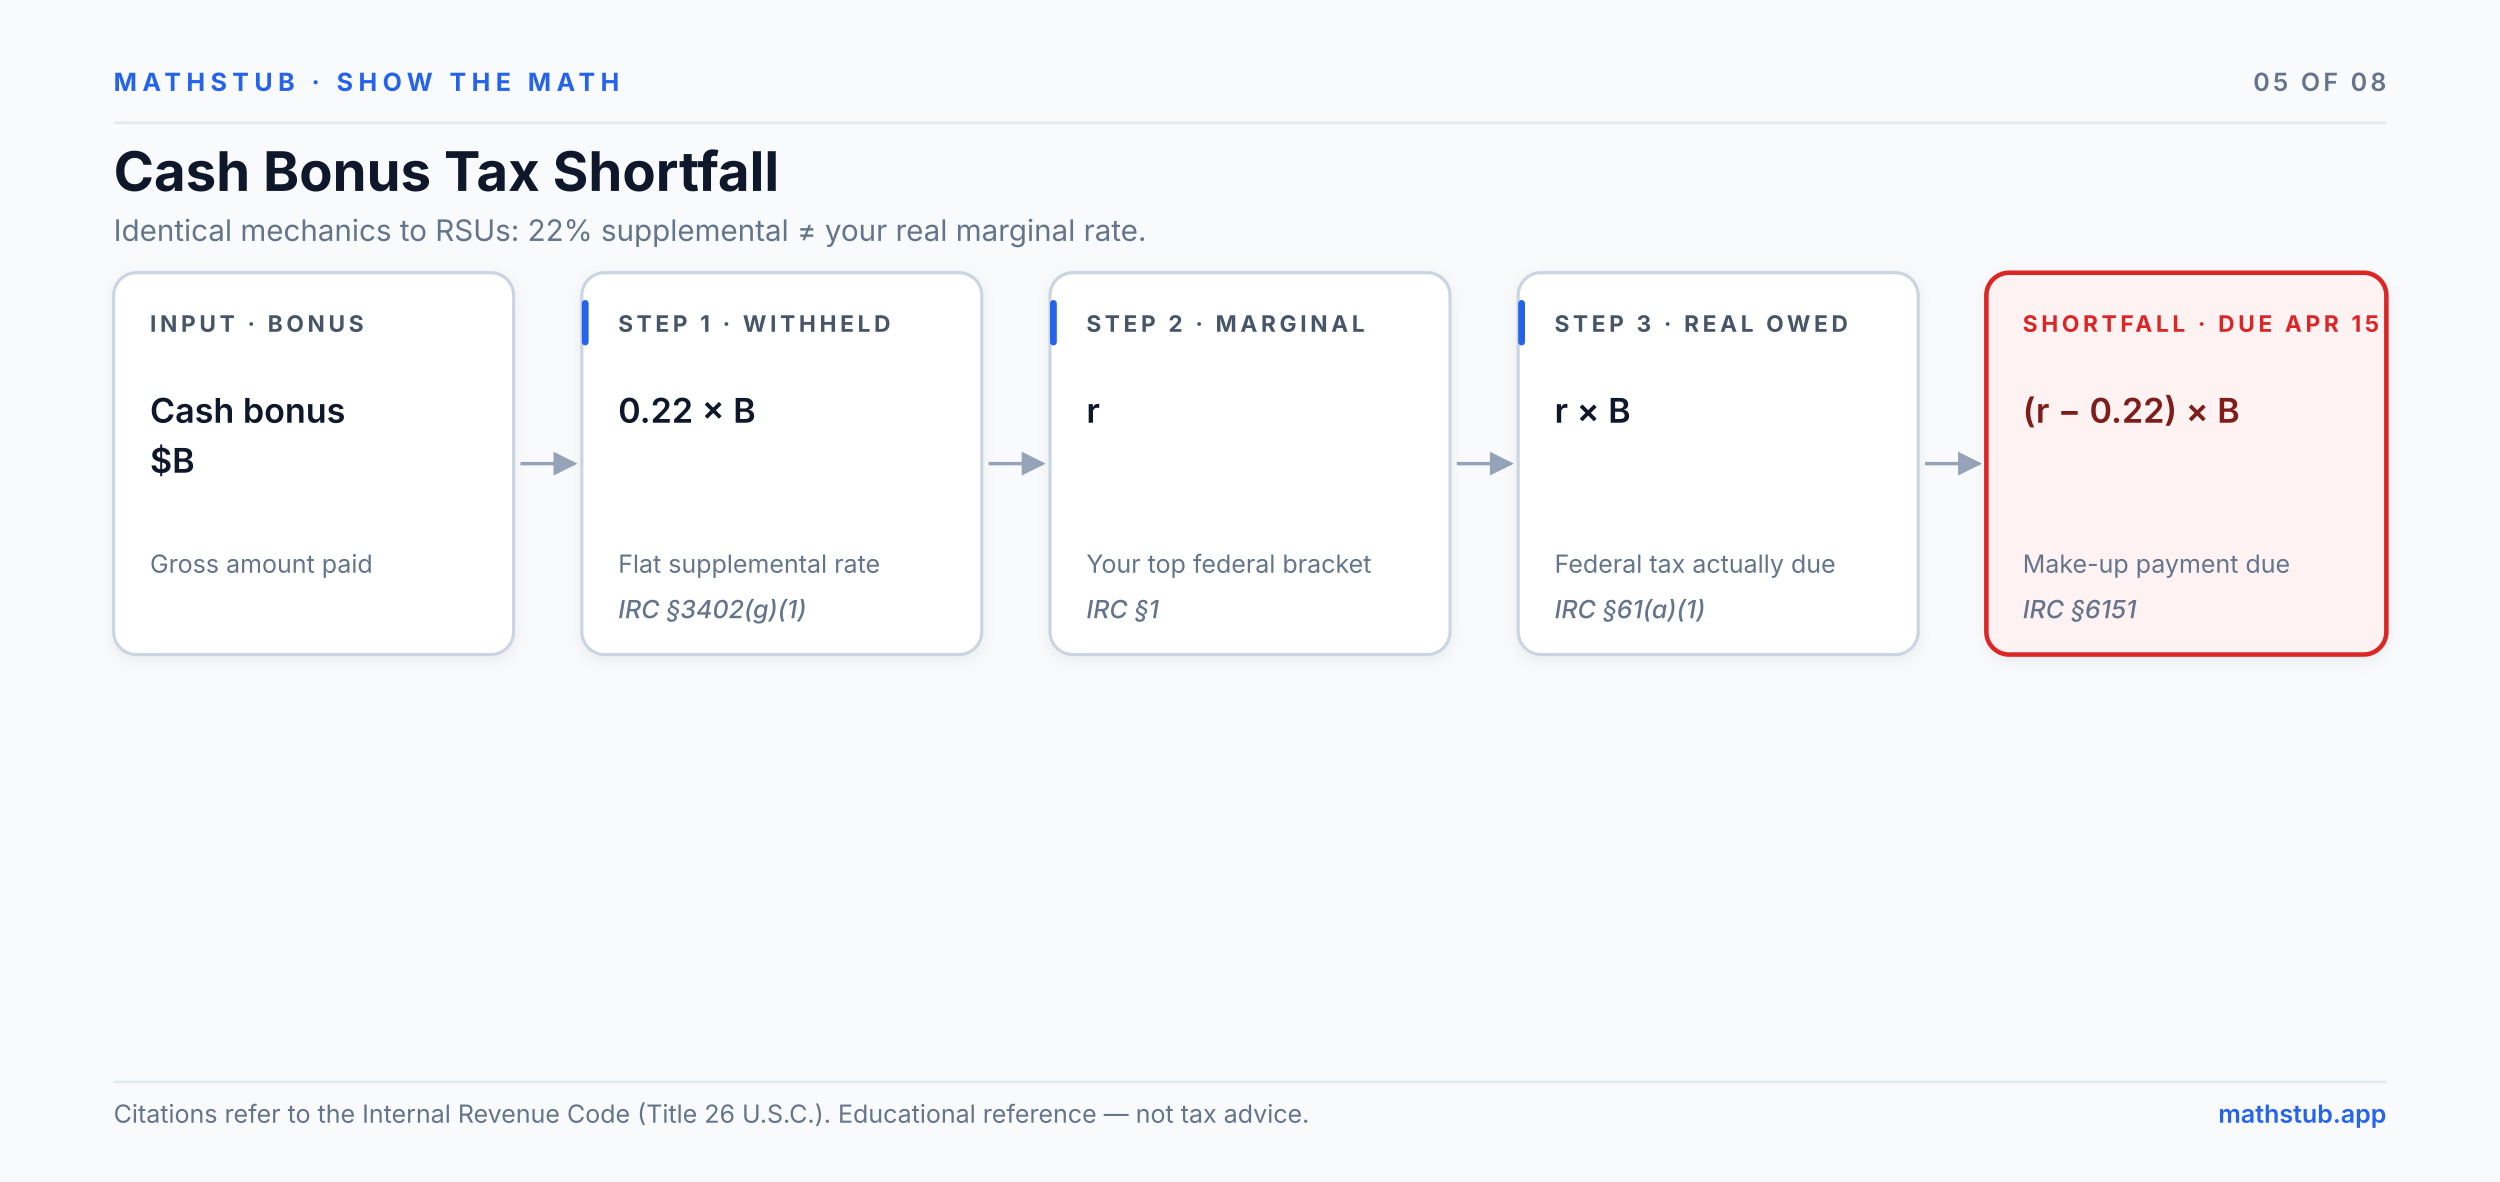
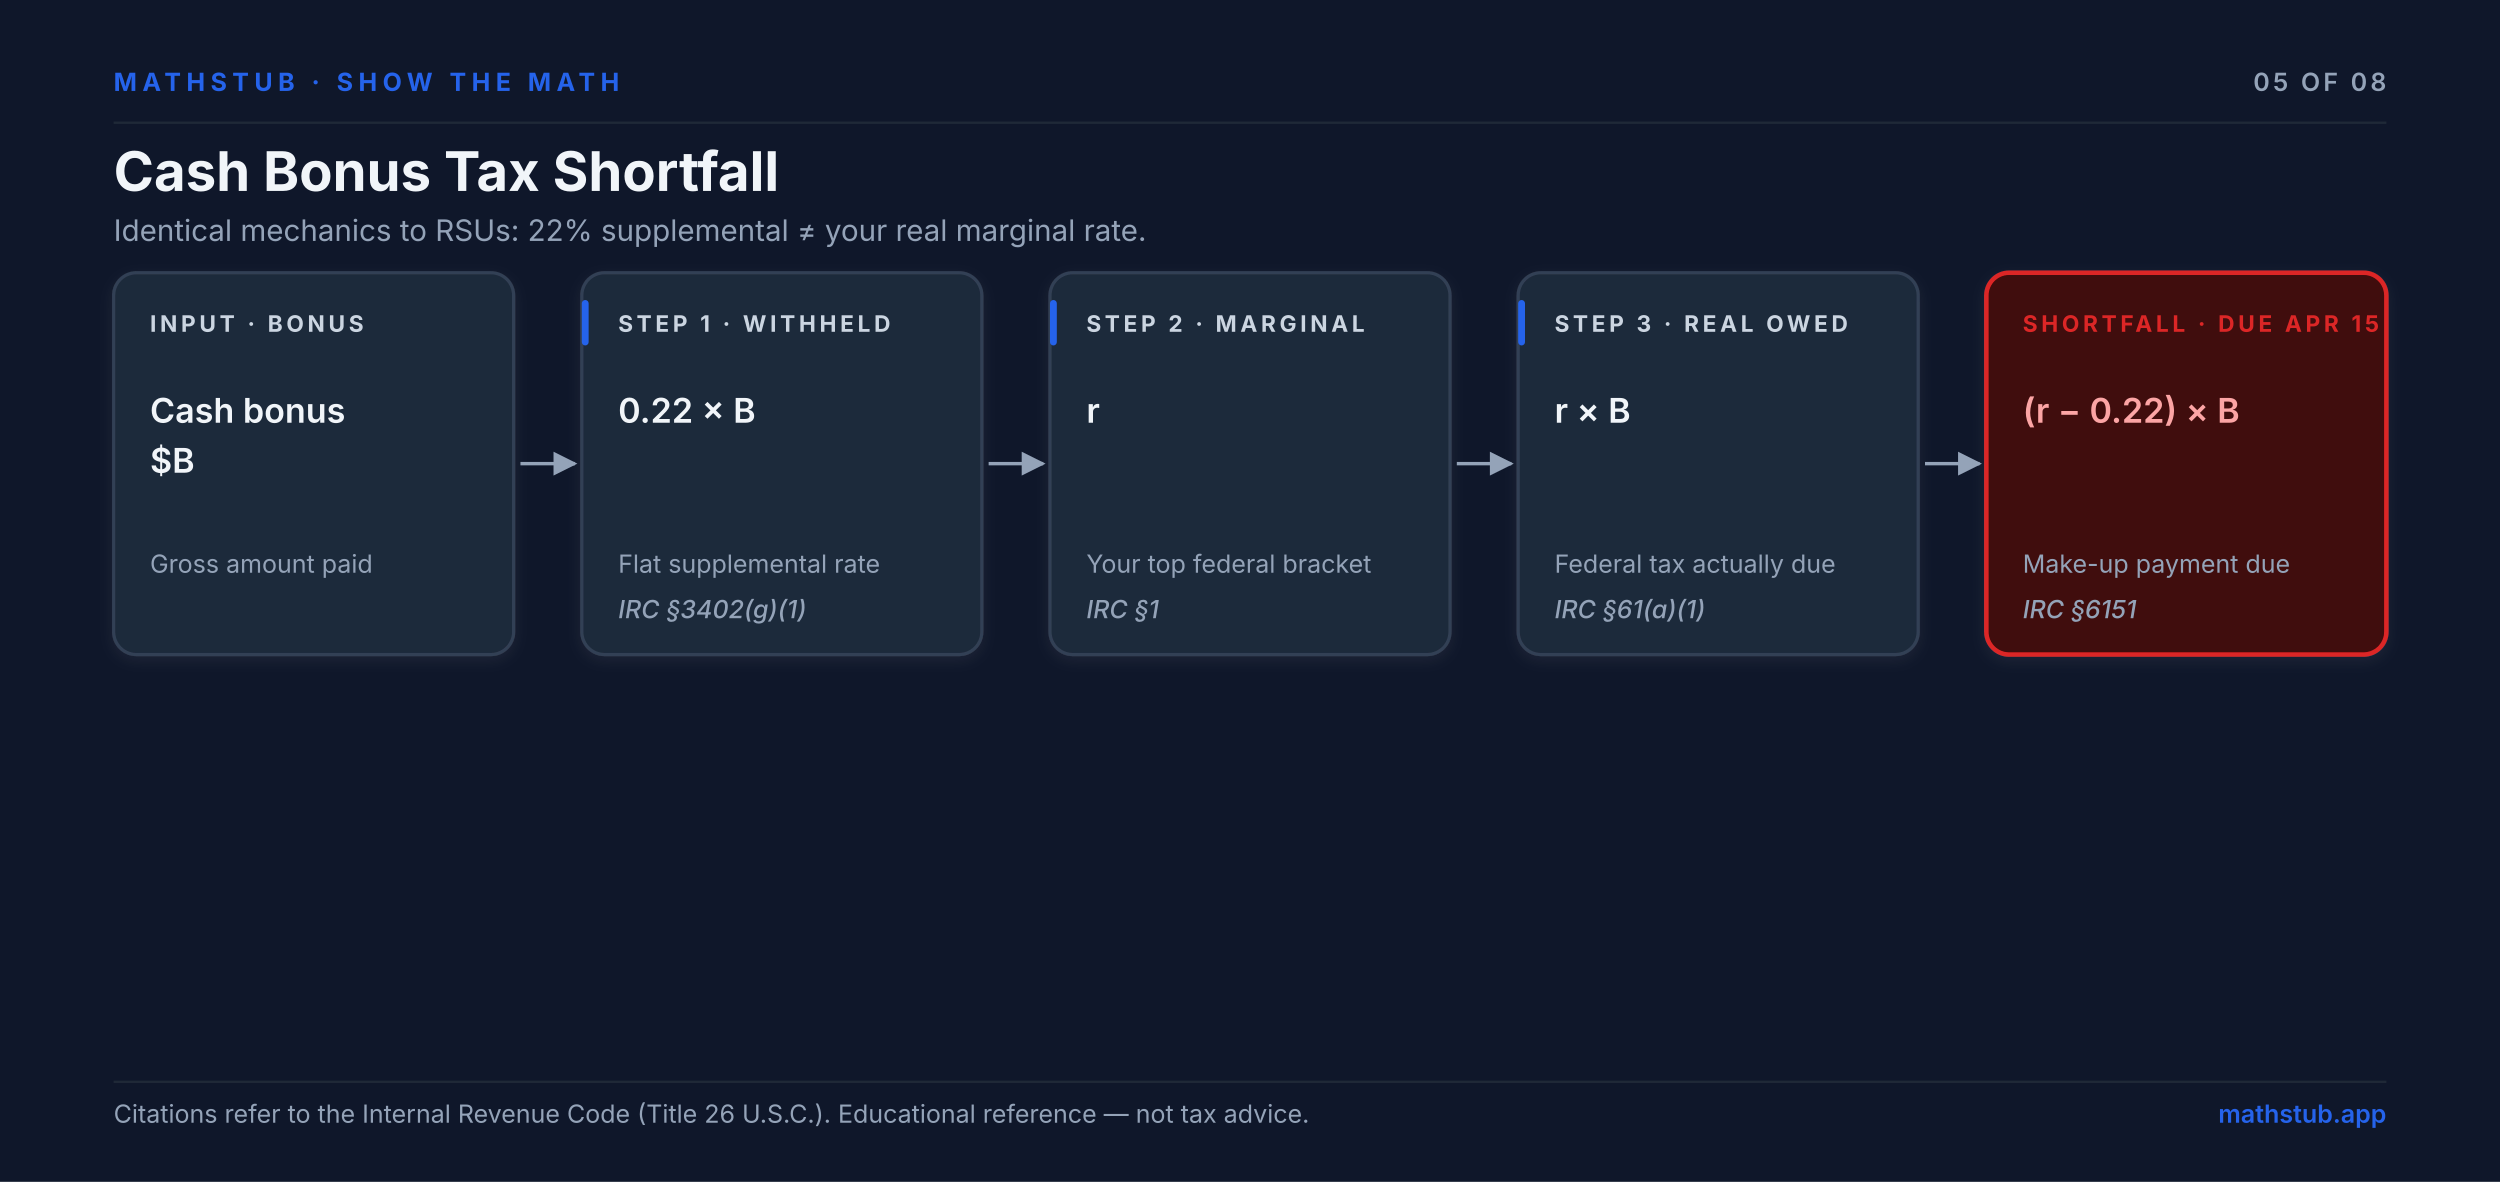
<svg xmlns="http://www.w3.org/2000/svg" viewBox="0 0 1100 520" width="1100" height="520" font-family="Inter, system-ui, -apple-system, 'Segoe UI', sans-serif">
  <defs>
    <marker id="arrow" viewBox="0 0 10 10" refX="9" refY="5" markerWidth="7" markerHeight="7" orient="auto-start-reverse">
      <path d="M0,0 L10,5 L0,10 z" fill="#94a3b8" />
    </marker>
    <filter id="boxShadow" x="-5%" y="-5%" width="110%" height="115%">
-       <feDropShadow dx="0" dy="2" stdDeviation="3" flood-color="#0f172a" flood-opacity="0.06" />
+       <feDropShadow dx="0" dy="2" stdDeviation="3" flood-color="#f1f5f9" flood-opacity="0.06" />
    </filter>
  </defs>
-   <rect width="1100" height="520" fill="#f8fafc" />
+   <rect width="1100" height="520" fill="#0f172a" />
  <text x="50" y="40" font-size="11" font-weight="700" fill="#2563eb" letter-spacing="2.4">MATHSTUB · SHOW THE MATH</text>
-   <text x="1050" y="40" font-size="11" font-weight="600" fill="#64748b" text-anchor="end" letter-spacing="1.4">05 OF 08</text>
-   <line x1="50" y1="54" x2="1050" y2="54" stroke="#e2e8f0" stroke-width="1" />
-   <text x="50" y="84" font-size="24" font-weight="700" fill="#0f172a">Cash Bonus Tax Shortfall</text>
-   <text x="50" y="106" font-size="13" font-weight="400" fill="#64748b">Identical mechanics to RSUs: 22% supplemental ≠ your real marginal rate.</text>
-   <rect x="50" y="120" width="176" height="168" rx="10" fill="#ffffff" stroke="#cbd5e1" stroke-width="1.4" filter="url(#boxShadow)" />
-   <text x="66" y="146" font-size="10" font-weight="700" fill="#475569" letter-spacing="1.6">INPUT · BONUS</text>
-   <text x="66" y="186" font-size="15" font-weight="600" fill="#0f172a">Cash bonus</text>
-   <text x="66" y="208" font-size="15" font-weight="600" fill="#0f172a">$B</text>
-   <text x="66" y="252" font-size="11" font-weight="400" fill="#64748b">Gross amount paid</text>
+   <text x="1050" y="40" font-size="11" font-weight="600" fill="#94a3b8" text-anchor="end" letter-spacing="1.4">05 OF 08</text>
+   <line x1="50" y1="54" x2="1050" y2="54" stroke="#1f2937" stroke-width="1" />
+   <text x="50" y="84" font-size="24" font-weight="700" fill="#f1f5f9">Cash Bonus Tax Shortfall</text>
+   <text x="50" y="106" font-size="13" font-weight="400" fill="#94a3b8">Identical mechanics to RSUs: 22% supplemental ≠ your real marginal rate.</text>
+   <rect x="50" y="120" width="176" height="168" rx="10" fill="#1e293b" stroke="#334155" stroke-width="1.4" filter="url(#boxShadow)" />
+   <text x="66" y="146" font-size="10" font-weight="700" fill="#cbd5e1" letter-spacing="1.6">INPUT · BONUS</text>
+   <text x="66" y="186" font-size="15" font-weight="600" fill="#f1f5f9">Cash bonus</text>
+   <text x="66" y="208" font-size="15" font-weight="600" fill="#f1f5f9">$B</text>
+   <text x="66" y="252" font-size="11" font-weight="400" fill="#94a3b8">Gross amount paid</text>
  <line x1="229" y1="204" x2="253" y2="204" stroke="#94a3b8" stroke-width="1.5" marker-end="url(#arrow)" />
-   <rect x="256" y="120" width="176" height="168" rx="10" fill="#ffffff" stroke="#cbd5e1" stroke-width="1.4" filter="url(#boxShadow)" />
+   <rect x="256" y="120" width="176" height="168" rx="10" fill="#1e293b" stroke="#334155" stroke-width="1.4" filter="url(#boxShadow)" />
  <rect x="256" y="132" width="3" height="20" rx="1.5" fill="#2563eb" />
-   <text x="272" y="146" font-size="10" font-weight="700" fill="#475569" letter-spacing="1.6">STEP 1 · WITHHELD</text>
-   <text x="272" y="186" font-size="15" font-weight="600" fill="#0f172a">0.22 × B</text>
-   <text x="272" y="252" font-size="11" font-weight="400" fill="#64748b">Flat supplemental rate</text>
-   <text x="272" y="272" font-size="11" font-style="italic" font-weight="500" fill="#64748b">IRC §3402(g)(1)</text>
+   <text x="272" y="146" font-size="10" font-weight="700" fill="#cbd5e1" letter-spacing="1.6">STEP 1 · WITHHELD</text>
+   <text x="272" y="186" font-size="15" font-weight="600" fill="#f1f5f9">0.22 × B</text>
+   <text x="272" y="252" font-size="11" font-weight="400" fill="#94a3b8">Flat supplemental rate</text>
+   <text x="272" y="272" font-size="11" font-style="italic" font-weight="500" fill="#94a3b8">IRC §3402(g)(1)</text>
  <line x1="435" y1="204" x2="459" y2="204" stroke="#94a3b8" stroke-width="1.5" marker-end="url(#arrow)" />
-   <rect x="462" y="120" width="176" height="168" rx="10" fill="#ffffff" stroke="#cbd5e1" stroke-width="1.4" filter="url(#boxShadow)" />
+   <rect x="462" y="120" width="176" height="168" rx="10" fill="#1e293b" stroke="#334155" stroke-width="1.4" filter="url(#boxShadow)" />
  <rect x="462" y="132" width="3" height="20" rx="1.5" fill="#2563eb" />
-   <text x="478" y="146" font-size="10" font-weight="700" fill="#475569" letter-spacing="1.6">STEP 2 · MARGINAL</text>
-   <text x="478" y="186" font-size="15" font-weight="600" fill="#0f172a">r</text>
-   <text x="478" y="252" font-size="11" font-weight="400" fill="#64748b">Your top federal bracket</text>
-   <text x="478" y="272" font-size="11" font-style="italic" font-weight="500" fill="#64748b">IRC §1</text>
+   <text x="478" y="146" font-size="10" font-weight="700" fill="#cbd5e1" letter-spacing="1.6">STEP 2 · MARGINAL</text>
+   <text x="478" y="186" font-size="15" font-weight="600" fill="#f1f5f9">r</text>
+   <text x="478" y="252" font-size="11" font-weight="400" fill="#94a3b8">Your top federal bracket</text>
+   <text x="478" y="272" font-size="11" font-style="italic" font-weight="500" fill="#94a3b8">IRC §1</text>
  <line x1="641" y1="204" x2="665" y2="204" stroke="#94a3b8" stroke-width="1.5" marker-end="url(#arrow)" />
-   <rect x="668" y="120" width="176" height="168" rx="10" fill="#ffffff" stroke="#cbd5e1" stroke-width="1.4" filter="url(#boxShadow)" />
+   <rect x="668" y="120" width="176" height="168" rx="10" fill="#1e293b" stroke="#334155" stroke-width="1.4" filter="url(#boxShadow)" />
  <rect x="668" y="132" width="3" height="20" rx="1.5" fill="#2563eb" />
-   <text x="684" y="146" font-size="10" font-weight="700" fill="#475569" letter-spacing="1.6">STEP 3 · REAL OWED</text>
-   <text x="684" y="186" font-size="15" font-weight="600" fill="#0f172a">r × B</text>
-   <text x="684" y="252" font-size="11" font-weight="400" fill="#64748b">Federal tax actually due</text>
-   <text x="684" y="272" font-size="11" font-style="italic" font-weight="500" fill="#64748b">IRC §61(a)(1)</text>
+   <text x="684" y="146" font-size="10" font-weight="700" fill="#cbd5e1" letter-spacing="1.6">STEP 3 · REAL OWED</text>
+   <text x="684" y="186" font-size="15" font-weight="600" fill="#f1f5f9">r × B</text>
+   <text x="684" y="252" font-size="11" font-weight="400" fill="#94a3b8">Federal tax actually due</text>
+   <text x="684" y="272" font-size="11" font-style="italic" font-weight="500" fill="#94a3b8">IRC §61(a)(1)</text>
  <line x1="847" y1="204" x2="871" y2="204" stroke="#94a3b8" stroke-width="1.5" marker-end="url(#arrow)" />
-   <rect x="874" y="120" width="176" height="168" rx="10" fill="#fef2f2" stroke="#dc2626" stroke-width="2" filter="url(#boxShadow)" />
+   <rect x="874" y="120" width="176" height="168" rx="10" fill="#3f0a0a" stroke="#dc2626" stroke-width="2" filter="url(#boxShadow)" />
  <text x="890" y="146" font-size="10" font-weight="700" fill="#dc2626" letter-spacing="1.6">SHORTFALL · DUE APR 15</text>
-   <text x="890" y="186" font-size="15" font-weight="600" fill="#7f1d1d">(r − 0.22) × B</text>
-   <text x="890" y="252" font-size="11" font-weight="400" fill="#64748b">Make-up payment due</text>
-   <text x="890" y="272" font-size="11" font-style="italic" font-weight="500" fill="#64748b">IRC §6151</text>
-   <line x1="50" y1="476" x2="1050" y2="476" stroke="#e2e8f0" stroke-width="1" />
-   <text x="50" y="494" font-size="11" fill="#64748b">Citations refer to the Internal Revenue Code (Title 26 U.S.C.). Educational reference — not tax advice.</text>
+   <text x="890" y="186" font-size="15" font-weight="600" fill="#fca5a5">(r − 0.22) × B</text>
+   <text x="890" y="252" font-size="11" font-weight="400" fill="#94a3b8">Make-up payment due</text>
+   <text x="890" y="272" font-size="11" font-style="italic" font-weight="500" fill="#94a3b8">IRC §6151</text>
+   <line x1="50" y1="476" x2="1050" y2="476" stroke="#1f2937" stroke-width="1" />
+   <text x="50" y="494" font-size="11" fill="#94a3b8">Citations refer to the Internal Revenue Code (Title 26 U.S.C.). Educational reference — not tax advice.</text>
  <text x="1050" y="494" font-size="11" font-weight="600" fill="#2563eb" text-anchor="end">mathstub.app</text>
</svg>
